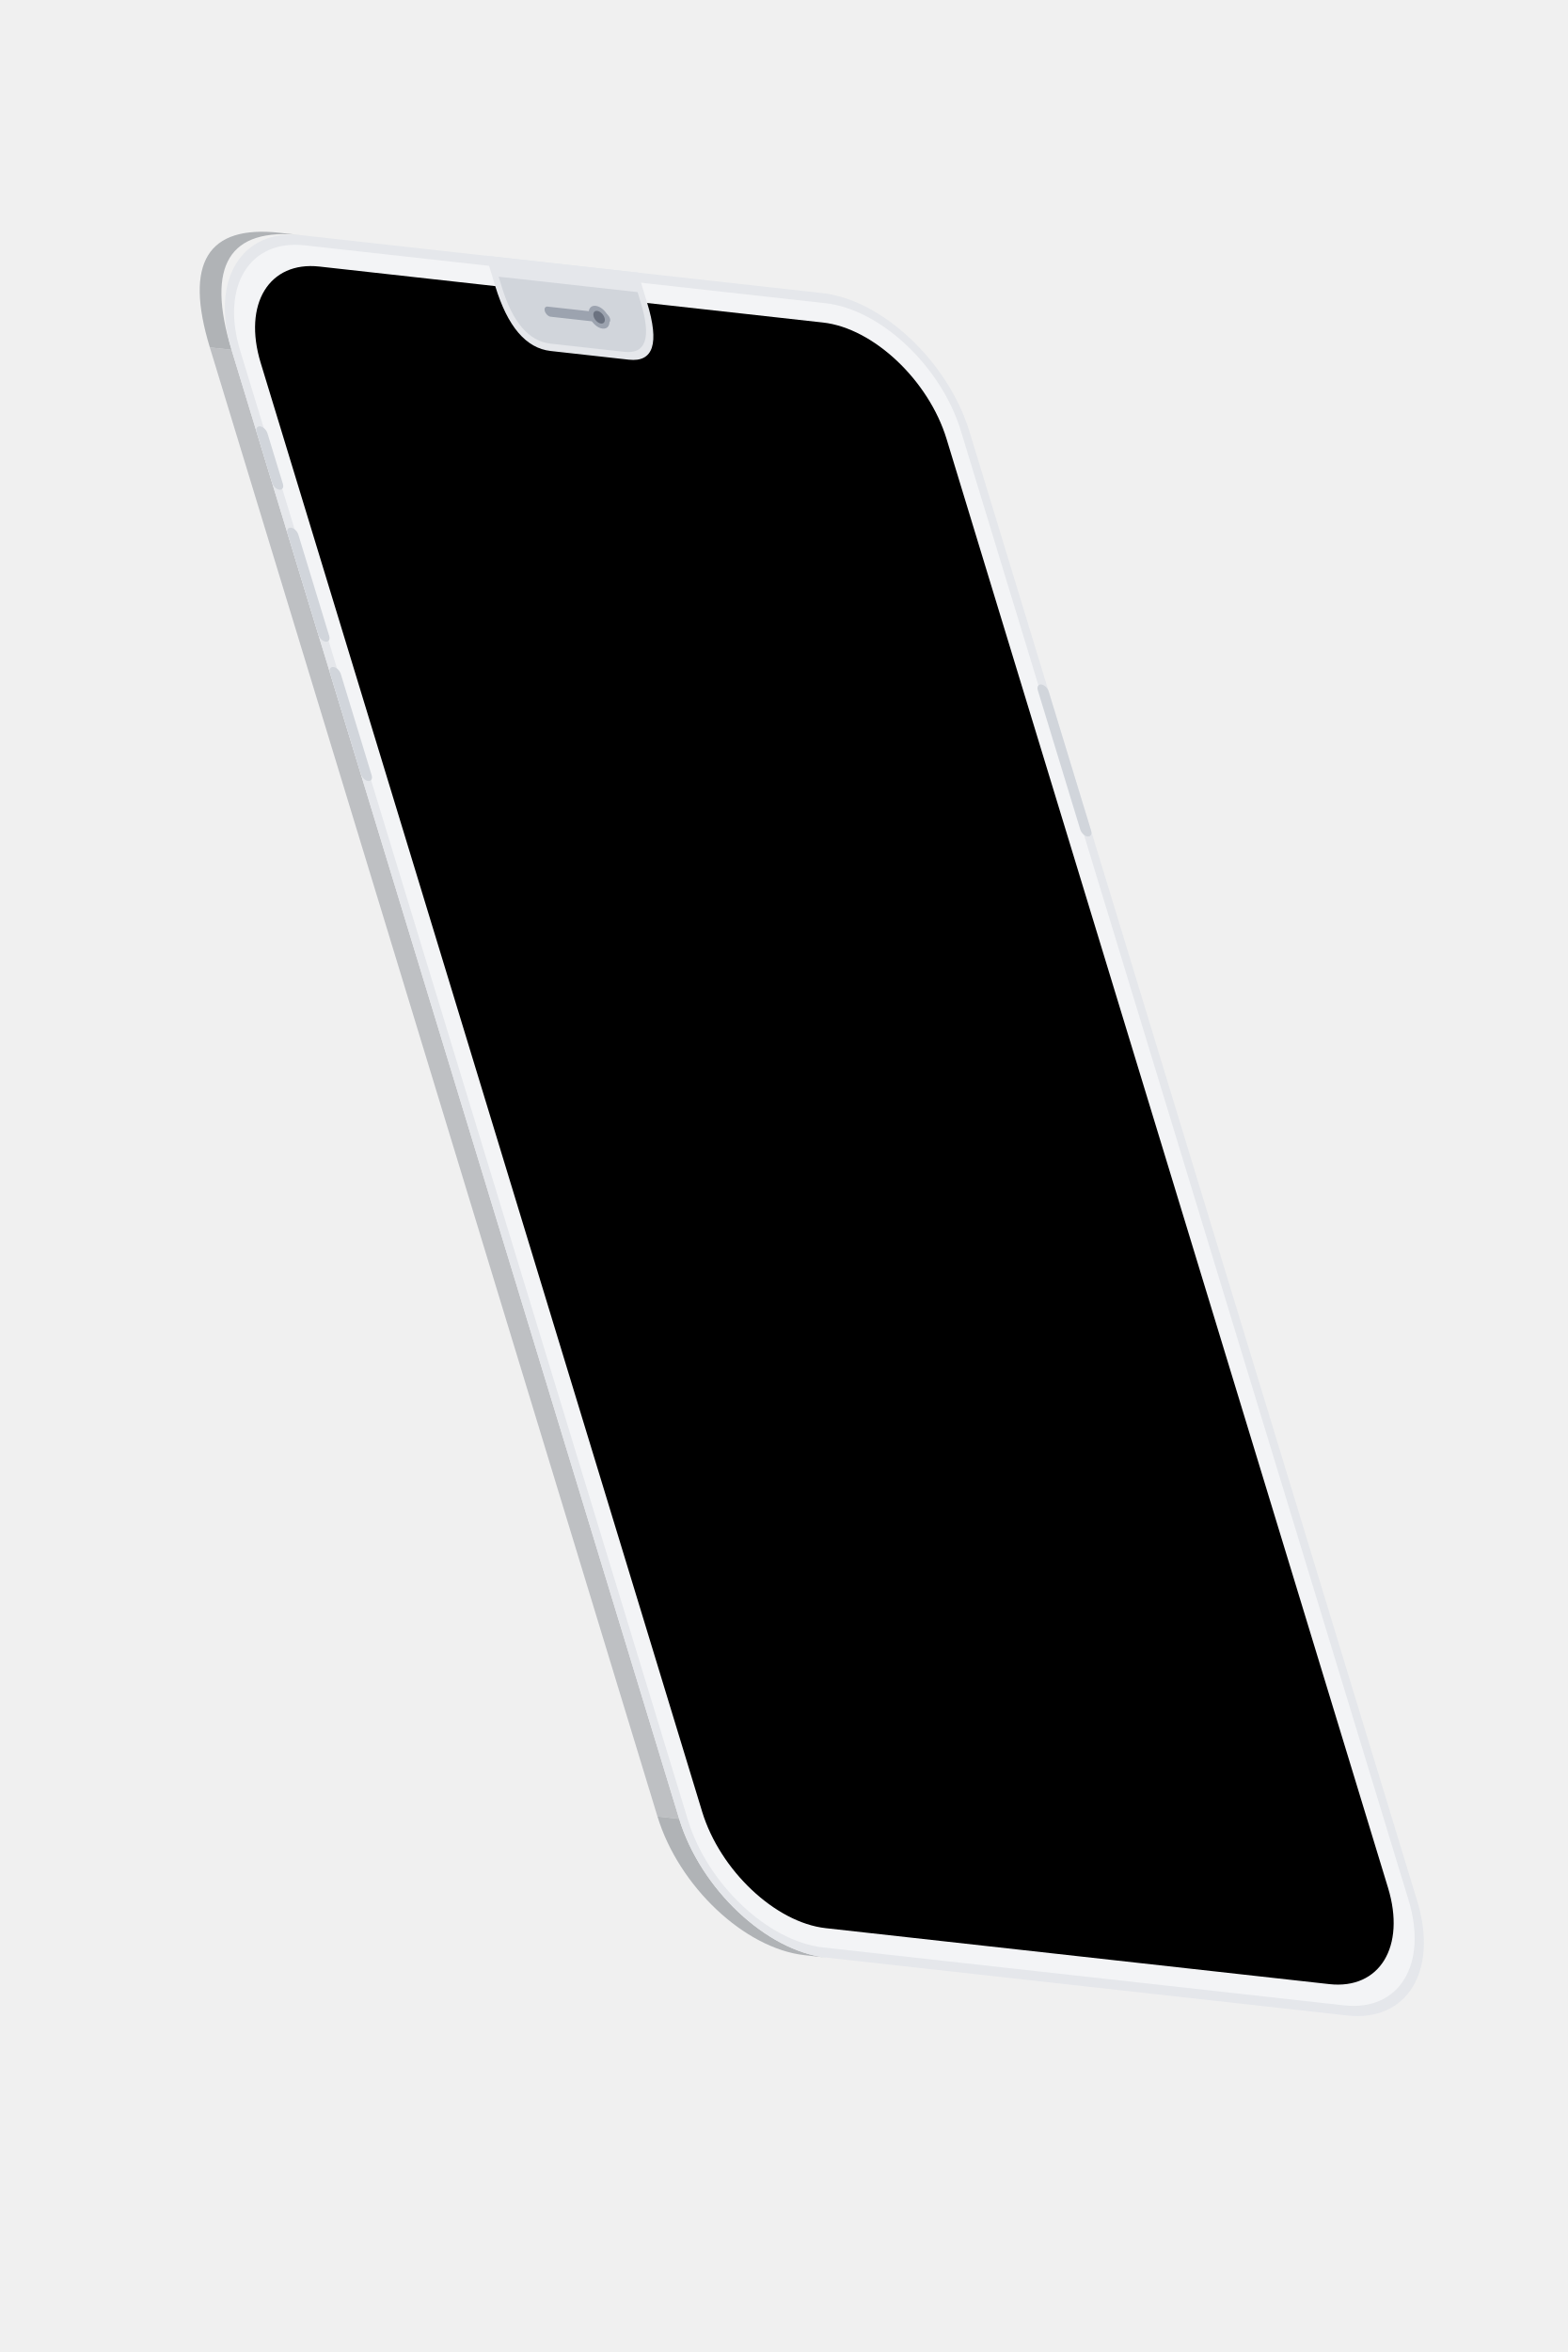
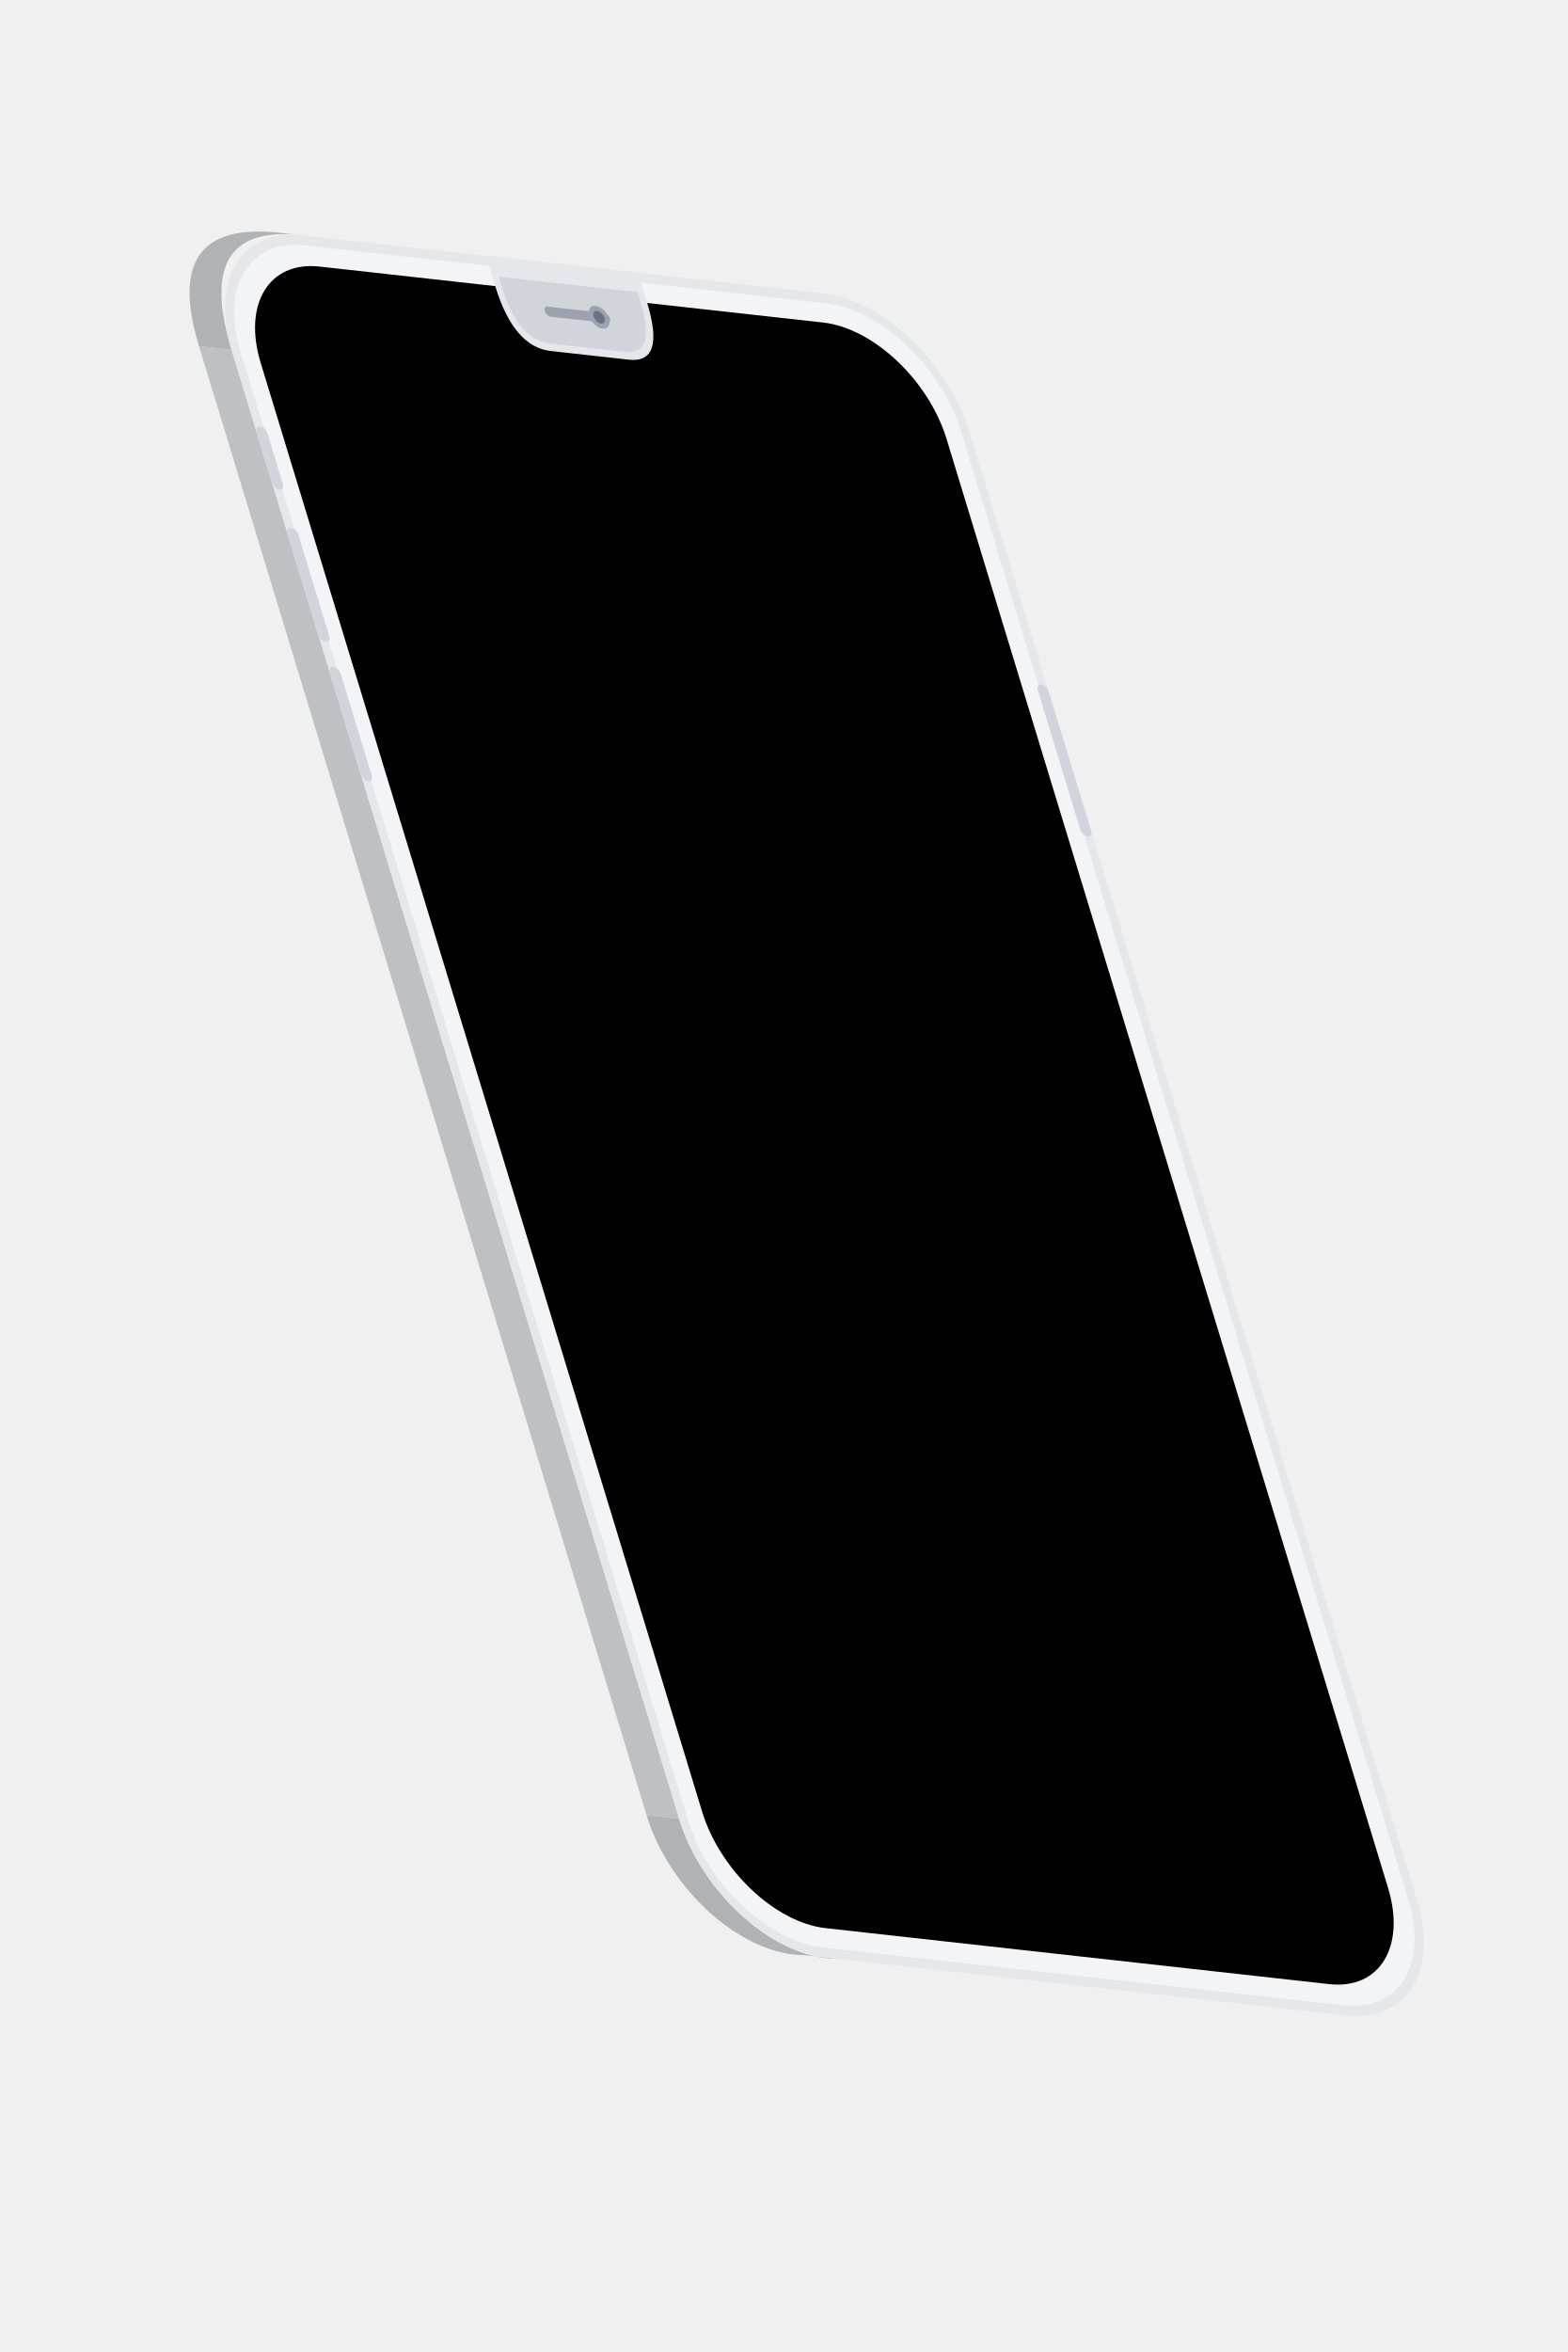
<svg xmlns="http://www.w3.org/2000/svg" width="500" height="750" viewBox="0 0 650 950" fill="none">
  <g transform="matrix(0.9, 0.1, 0.32, 1.05, 80, 80)">
    <g>
-       <path d="M 0 50 L -10 50 L -10 630 L 0 630 L 0 50 Z" fill="#B8BABE" opacity="0.9" />
-       <path d="M 0 50 Q 0 0, 50 0 L 40 0 Q -10 0, -10 50 L 0 50 Z" fill="#A0A4A8" opacity="0.8" />
-       <path d="M 0 630 L -10 630 A 50 50 0 0 0 40 680 L 50 680 A 50 50 0 0 1 0 630 Z" fill="#A0A4A8" opacity="0.8" />
+       <path d="M 0 50 L -15 50 L -15 630 L 0 630 L 0 50 Z" fill="#B8BABE" opacity="0.9" />
+       <path d="M 0 50 Q 0 0, 50 0 L 40 0 Q -15 0, -15 50 L 0 50 Z" fill="#A0A4A8" opacity="0.8" />
+       <path d="M 0 630 L -15 630 A 50 50 0 0 0 40 680 L 55 680 A 50 50 0 0 1 0 630 Z" fill="#A0A4A8" opacity="0.8" />
    </g>
    <rect x="0" y="0" width="340" height="680" rx="50" fill="#E5E7EB" />
    <rect x="4" y="4" width="332" height="672" rx="46" fill="#F3F4F6" />
    <g>
      <rect x="12" y="12" width="316" height="656" rx="42" fill="#000000" />
      <mask id="screen-mask-right-white">
        <rect x="12" y="12" width="316" height="656" rx="42" fill="white" />
        <path d="M 135 12 Q 135 32, 152 32 L 188 32 Q 205 32, 205 12 Z" fill="black" />
      </mask>
      <image x="12" y="12" width="316" height="656" href="" preserveAspectRatio="xMidYMid slice" mask="url(#screen-mask-right-white)" />
      <rect x="12" y="12" width="316" height="656" rx="42" fill="transparent" mask="url(#screen-mask-right-white)" />
    </g>
    <g>
      <path d="M 135 12 Q 135 36, 152 36 L 188 36 Q 205 36, 205 12 L 205 0 L 135 0 Z" fill="#E5E7EB" />
      <path d="M 138 12 Q 138 33, 153 33 L 187 33 Q 202 33, 202 12 L 202 8 L 138 8 Z" fill="#D1D5DB" />
      <rect x="155" y="18" width="30" height="4" rx="2" fill="#9CA3AF" />
      <circle cx="180" cy="20" r="4.5" fill="#9CA3AF" />
      <circle cx="180" cy="20" r="2.5" fill="#6B7280" />
    </g>
    <rect x="335" y="150" width="5" height="60" rx="2.5" fill="#D1D5DB" />
    <rect x="0" y="120" width="5" height="45" rx="2.5" fill="#D1D5DB" />
    <rect x="0" y="175" width="5" height="45" rx="2.5" fill="#D1D5DB" />
    <rect x="0" y="80" width="5" height="25" rx="2.5" fill="#D1D5DB" />
  </g>
</svg>
